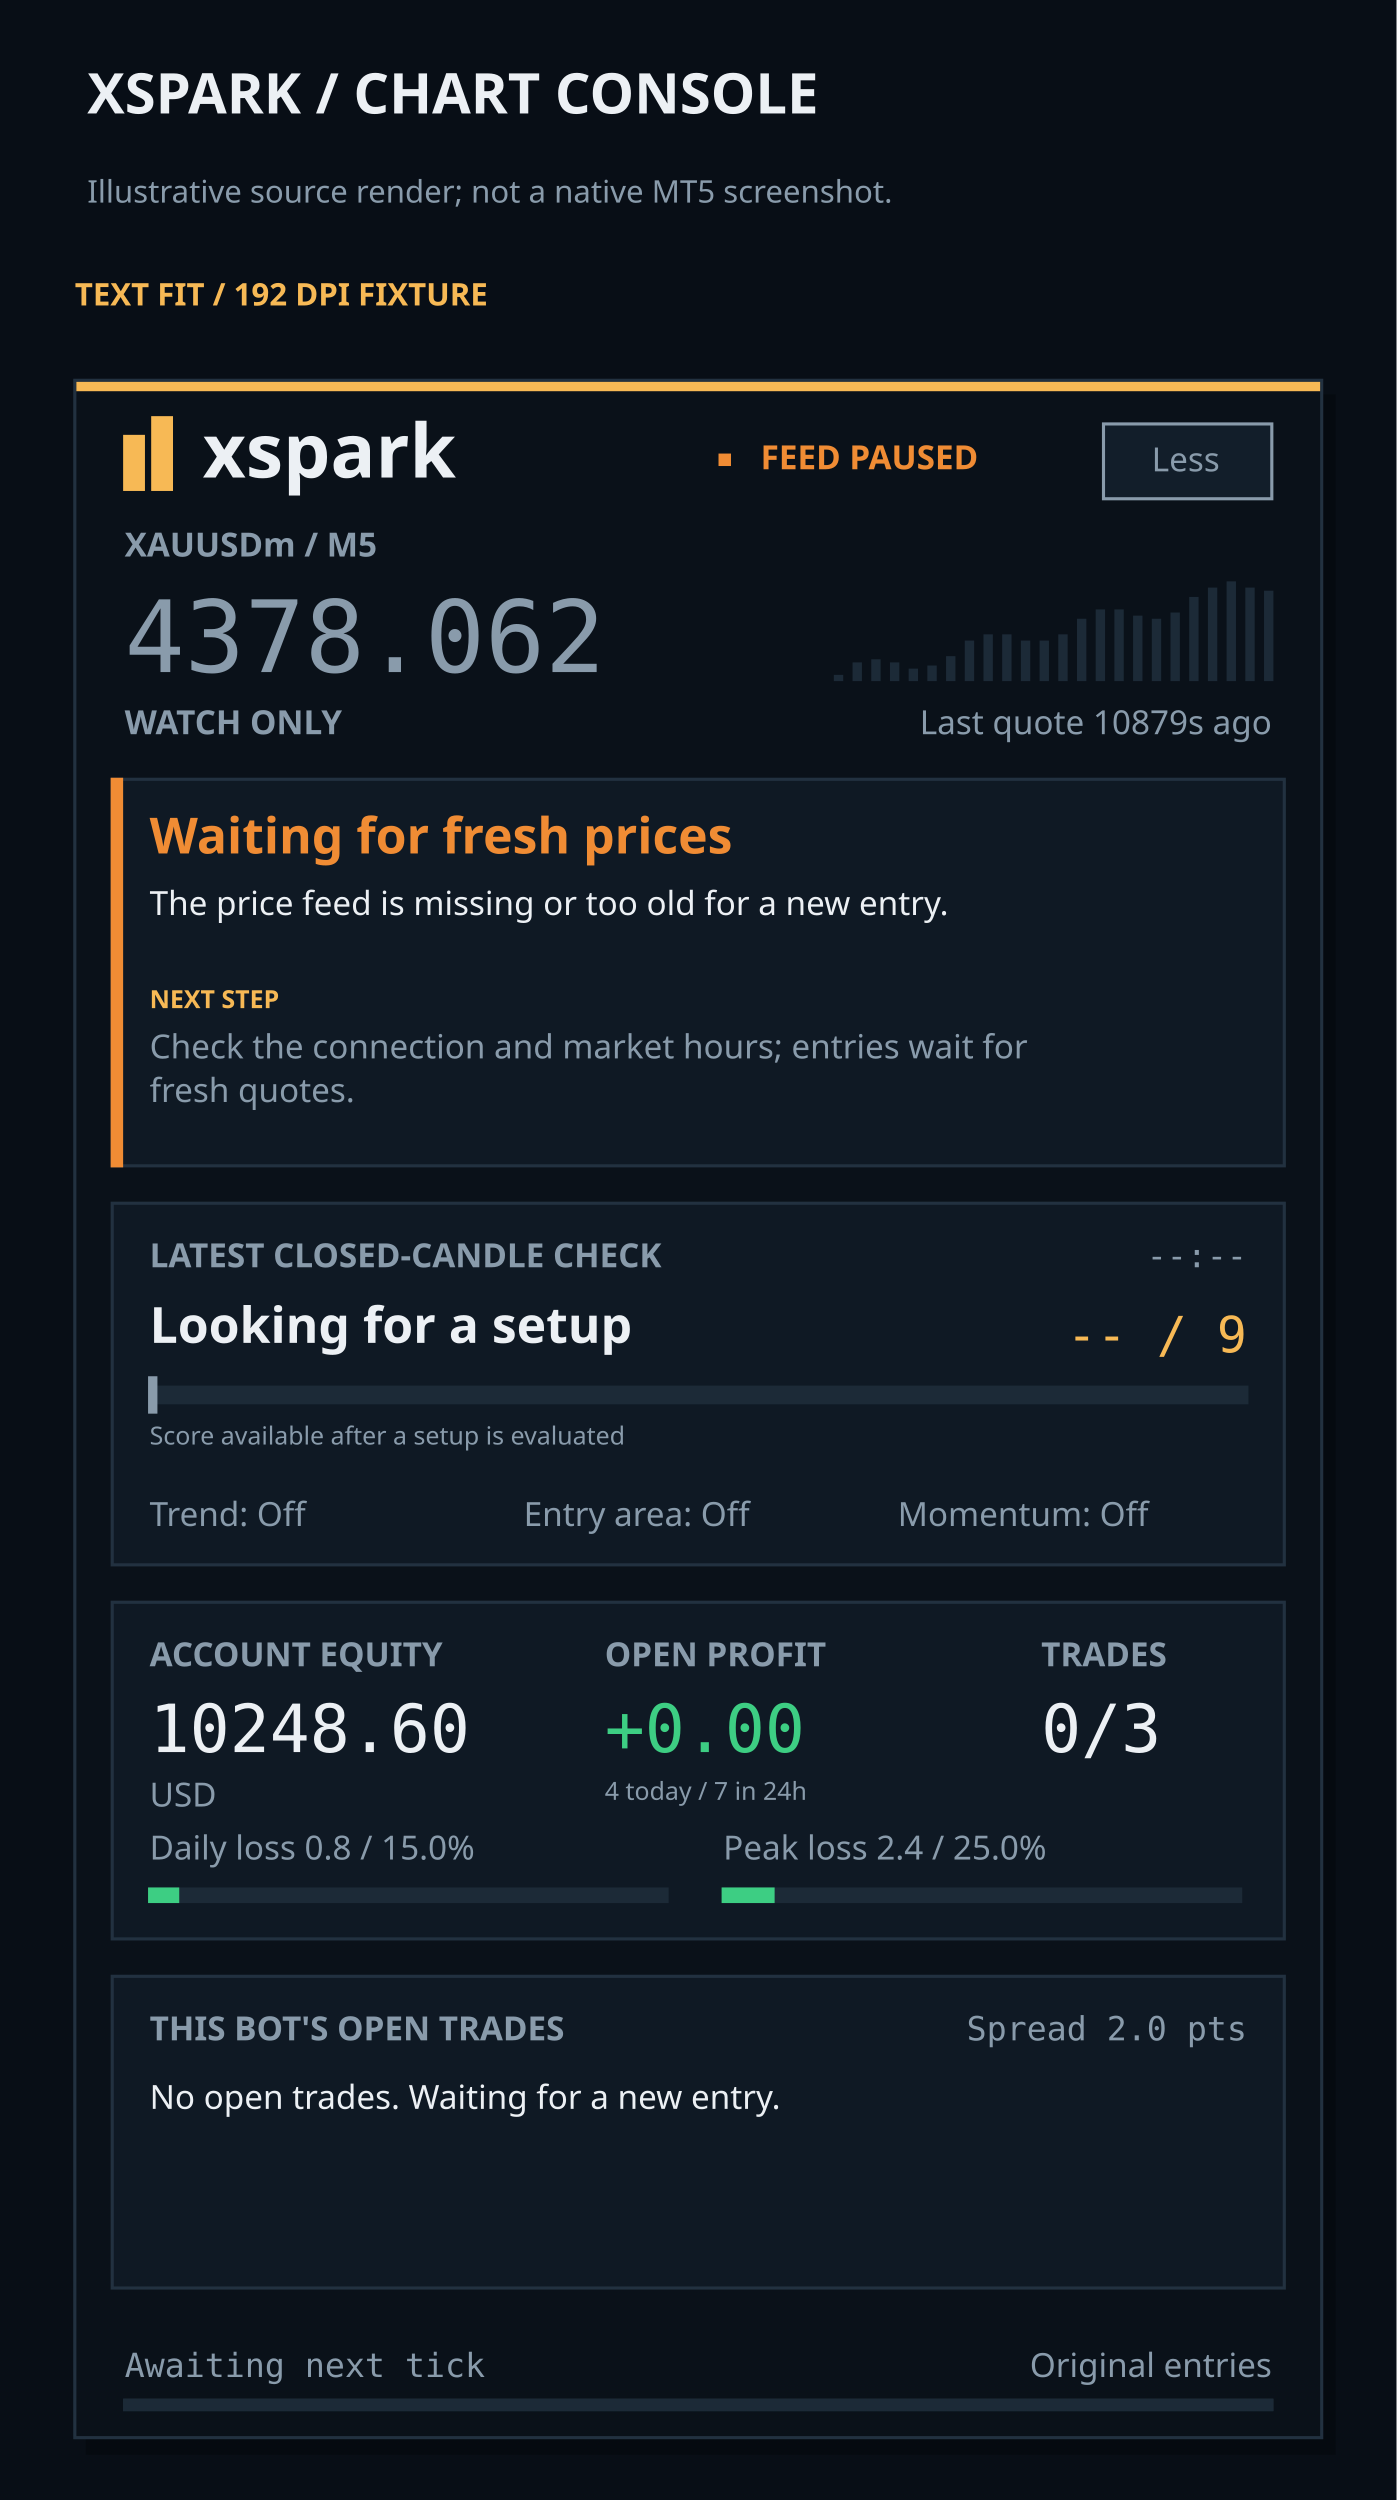
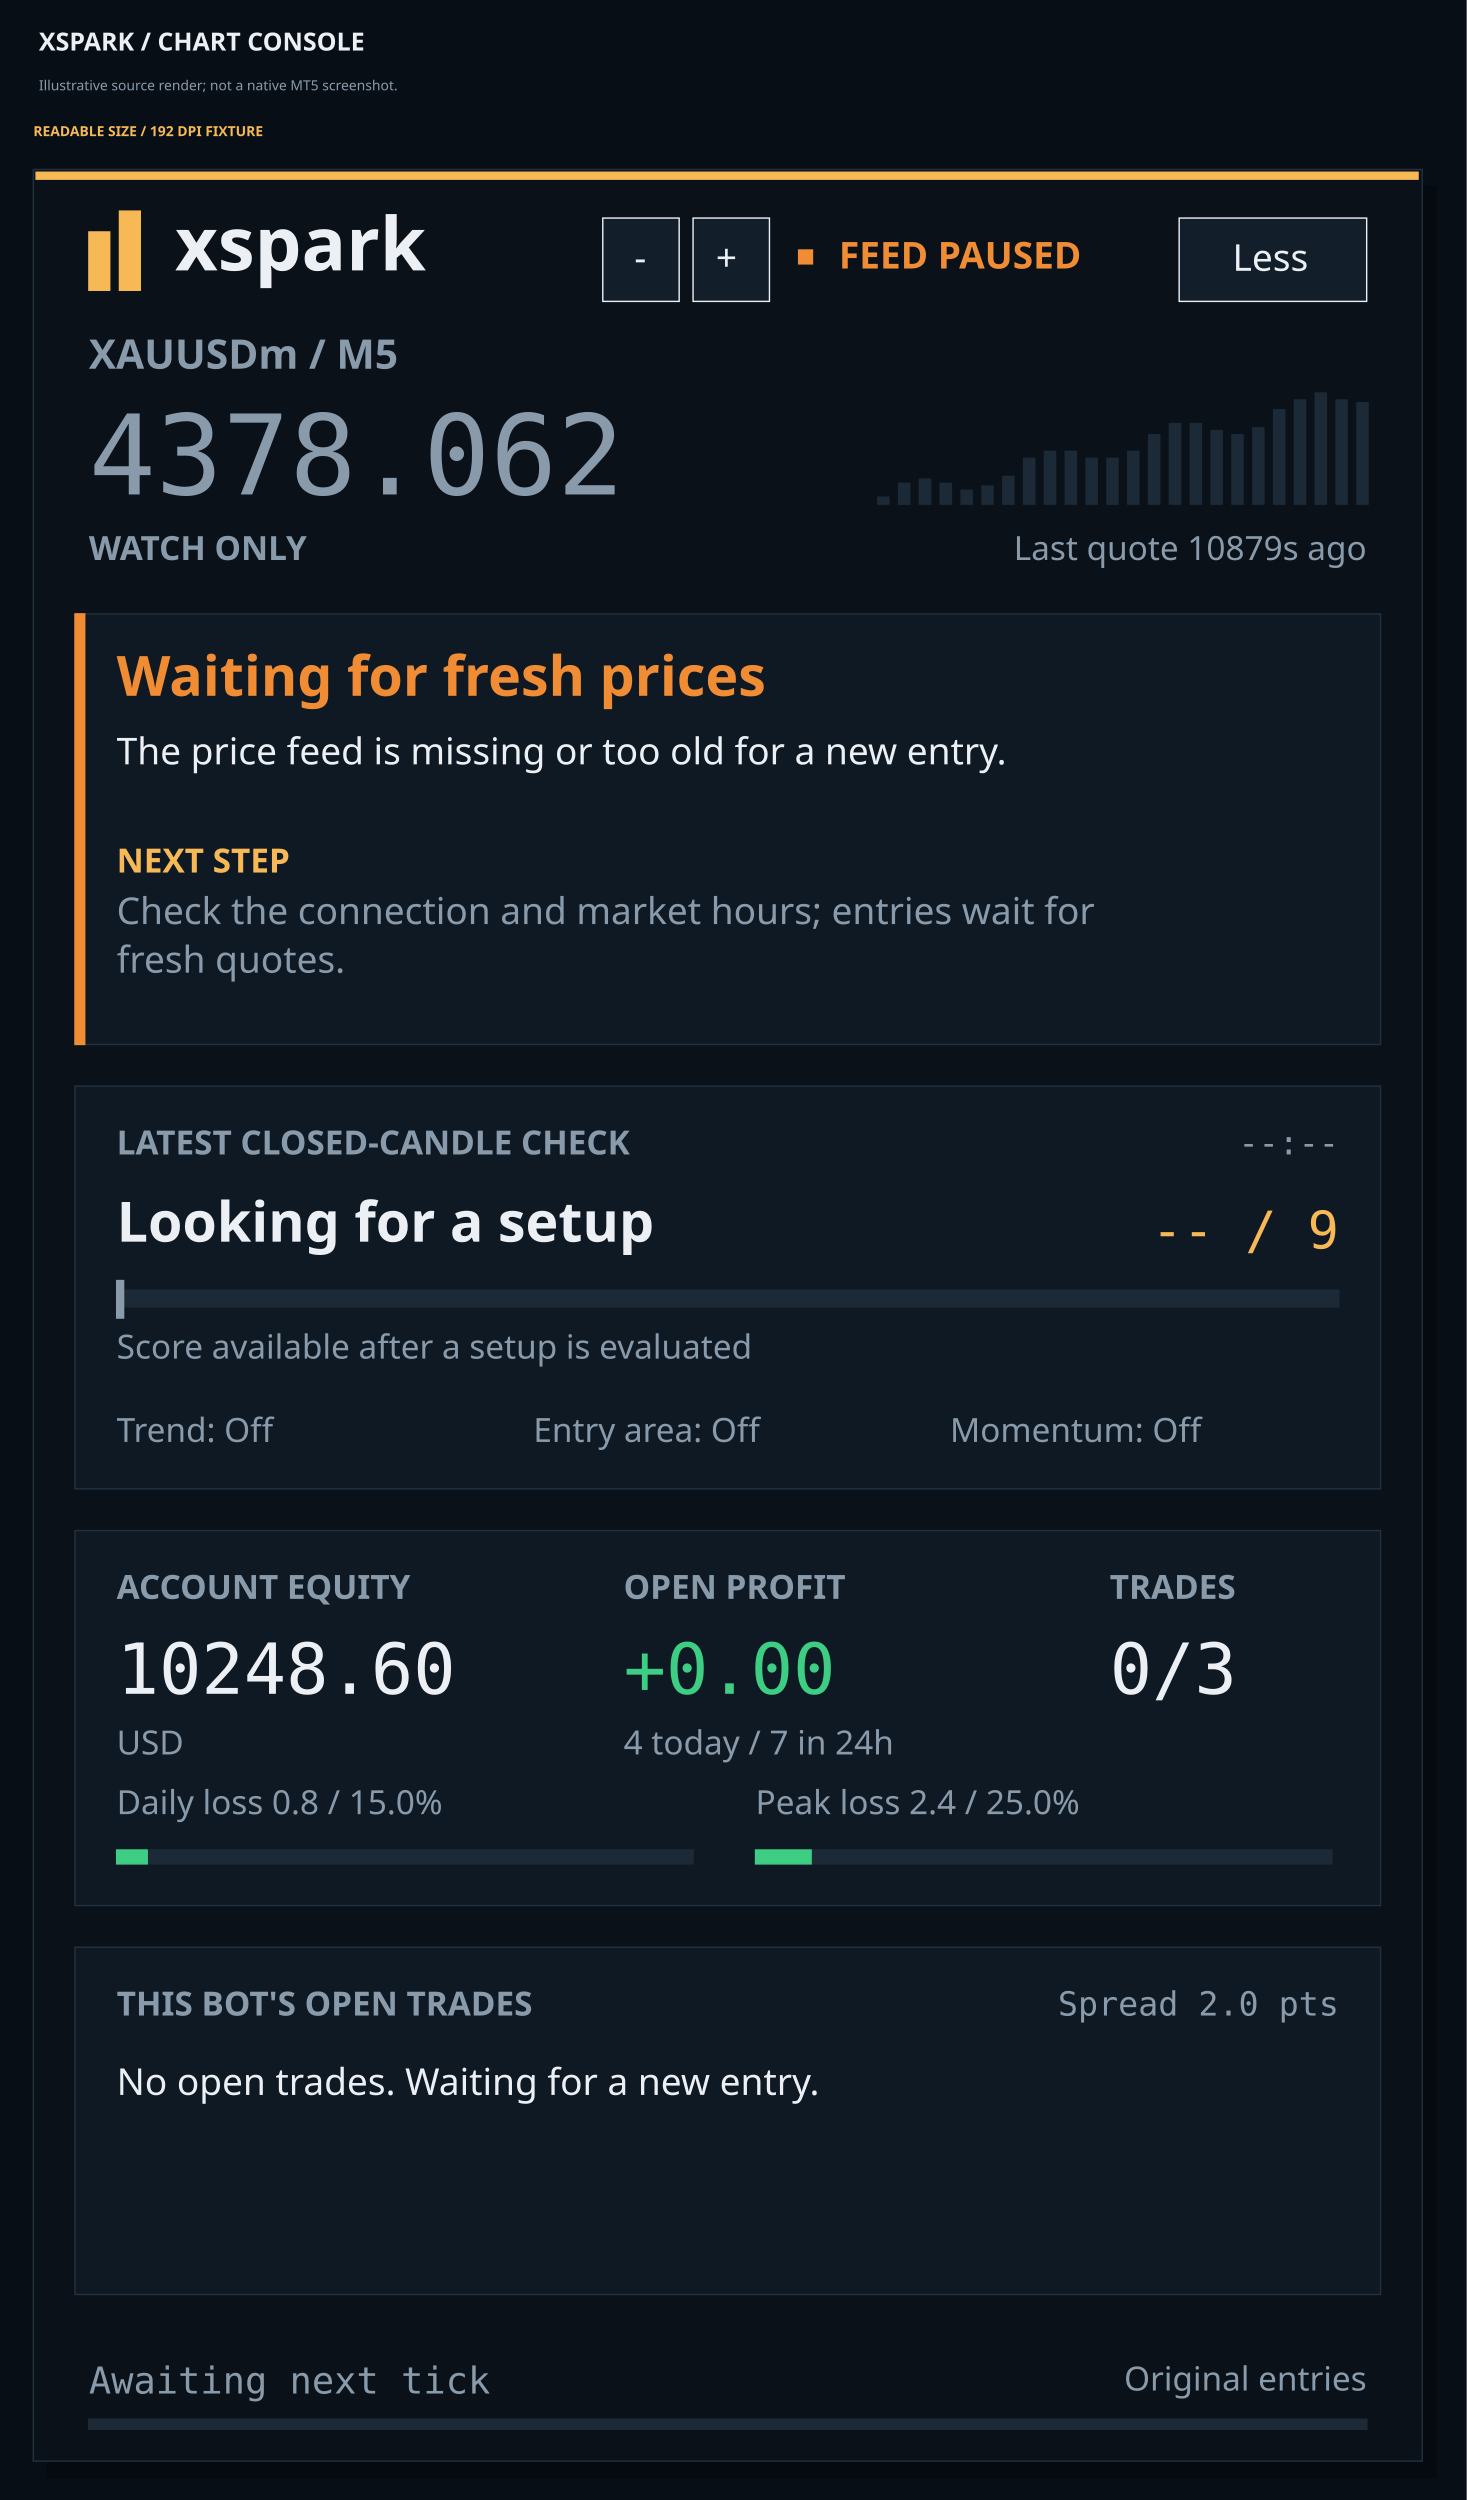
- <svg xmlns="http://www.w3.org/2000/svg" width="448" height="802" viewBox="0 0 448 802">
-   <rect width="448" height="802" fill="#080e16" />
+ <svg xmlns="http://www.w3.org/2000/svg" width="1056" height="1800" viewBox="0 0 1056 1800">
+   <rect width="1056" height="1800" fill="#080e16" />
  <text x="28" y="36.4" fill="#ecf0f4" font-size="18" font-family="Arial Bold, sans-serif" font-weight="bold" text-anchor="start">XSPARK  /  CHART CONSOLE</text>
  <text x="28" y="65.0" fill="#899bab" font-size="10" font-family="Segoe UI, sans-serif" font-weight="normal" text-anchor="start">Illustrative source render; not a native MT5 screenshot.</text>
-   <text x="24" y="98.0" fill="#f7b955" font-size="10" font-family="Arial Bold, sans-serif" font-weight="bold" text-anchor="start">TEXT FIT / 192 DPI FIXTURE</text>
-   <rect x="28" y="127" width="400" height="660" fill="#050a10" stroke="#050a10" />
-   <rect x="24" y="122" width="400" height="660" fill="#0a1119" stroke="#223140" />
-   <rect x="25" y="123" width="398" height="2" fill="#f7b955" stroke="#f7b955" />
-   <rect x="40" y="140" width="6" height="17" fill="#f7b955" stroke="#f7b955" />
-   <rect x="49" y="134" width="6" height="23" fill="#f7b955" stroke="#f7b955" />
-   <text x="65" y="153.2" fill="#ecf0f4" font-size="24.0" font-family="Arial Bold, sans-serif" font-weight="bold" text-anchor="start">xspark</text>
-   <text x="244" y="150.533" fill="#f08c34" font-size="10.667" font-family="Arial Bold, sans-serif" font-weight="bold" text-anchor="start">FEED PAUSED</text>
-   <rect x="230" y="145" width="5" height="5" fill="#f08c34" stroke="#0a1119" />
-   <rect x="354" y="136" width="54" height="24" fill="#121e2a" stroke="#899bab" />
-   <text x="369.469" y="151.2" fill="#899bab" font-size="10.667" font-family="Segoe UI, sans-serif" font-weight="normal" text-anchor="start">Less</text>
-   <text x="40" y="178.533" fill="#899bab" font-size="10.667" font-family="Arial Bold, sans-serif" font-weight="bold" text-anchor="start">XAUUSDm  /  M5</text>
-   <text x="40" y="215.6" fill="#899bab" font-size="32.0" font-family="Consolas, monospace" font-weight="normal" text-anchor="start">4378.062</text>
-   <text x="40" y="235.533" fill="#899bab" font-size="10.667" font-family="Arial Bold, sans-serif" font-weight="bold" text-anchor="start">WATCH ONLY</text>
-   <rect x="267" y="216" width="4" height="3" fill="#1c2a37" stroke="#0a1119" />
-   <rect x="273" y="212" width="4" height="7" fill="#1c2a37" stroke="#0a1119" />
-   <rect x="279" y="211" width="4" height="8" fill="#1c2a37" stroke="#0a1119" />
-   <rect x="285" y="212" width="4" height="7" fill="#1c2a37" stroke="#0a1119" />
-   <rect x="291" y="214" width="4" height="5" fill="#1c2a37" stroke="#0a1119" />
-   <rect x="297" y="213" width="4" height="6" fill="#1c2a37" stroke="#0a1119" />
-   <rect x="303" y="210" width="4" height="9" fill="#1c2a37" stroke="#0a1119" />
-   <rect x="309" y="205" width="4" height="14" fill="#1c2a37" stroke="#0a1119" />
-   <rect x="315" y="203" width="4" height="16" fill="#1c2a37" stroke="#0a1119" />
-   <rect x="321" y="203" width="4" height="16" fill="#1c2a37" stroke="#0a1119" />
-   <rect x="327" y="205" width="4" height="14" fill="#1c2a37" stroke="#0a1119" />
-   <rect x="333" y="205" width="4" height="14" fill="#1c2a37" stroke="#0a1119" />
-   <rect x="339" y="203" width="4" height="16" fill="#1c2a37" stroke="#0a1119" />
-   <rect x="345" y="198" width="4" height="21" fill="#1c2a37" stroke="#0a1119" />
-   <rect x="351" y="195" width="4" height="24" fill="#1c2a37" stroke="#0a1119" />
-   <rect x="357" y="195" width="4" height="24" fill="#1c2a37" stroke="#0a1119" />
-   <rect x="363" y="197" width="4" height="22" fill="#1c2a37" stroke="#0a1119" />
-   <rect x="369" y="198" width="4" height="21" fill="#1c2a37" stroke="#0a1119" />
-   <rect x="375" y="196" width="4" height="23" fill="#1c2a37" stroke="#0a1119" />
-   <rect x="381" y="191" width="4" height="28" fill="#1c2a37" stroke="#0a1119" />
-   <rect x="387" y="188" width="4" height="31" fill="#1c2a37" stroke="#0a1119" />
-   <rect x="393" y="186" width="4" height="33" fill="#1c2a37" stroke="#0a1119" />
-   <rect x="399" y="188" width="4" height="31" fill="#1c2a37" stroke="#0a1119" />
-   <rect x="405" y="189" width="4" height="30" fill="#1c2a37" stroke="#0a1119" />
-   <text x="408" y="235.533" fill="#899bab" font-size="10.667" font-family="Segoe UI, sans-serif" font-weight="normal" text-anchor="end">Last quote 10879s ago</text>
-   <rect x="36" y="250" width="376" height="124" fill="#0f1924" stroke="#223140" />
-   <rect x="36" y="250" width="3" height="124" fill="#f08c34" stroke="#f08c34" />
-   <text x="48" y="273.8" fill="#f08c34" font-size="16.0" font-family="Arial Bold, sans-serif" font-weight="bold" text-anchor="start">Waiting for fresh prices</text>
-   <text x="48" y="293.533" fill="#ecf0f4" font-size="10.667" font-family="Segoe UI, sans-serif" font-weight="normal" text-anchor="start">The price feed is missing or too old for a new entry.</text>
-   <text x="48" y="339.533" fill="#899bab" font-size="10.667" font-family="Segoe UI, sans-serif" font-weight="normal" text-anchor="start">Check the connection and market hours; entries wait for</text>
-   <text x="48" y="353.533" fill="#899bab" font-size="10.667" font-family="Segoe UI, sans-serif" font-weight="normal" text-anchor="start">fresh quotes.</text>
-   <text x="48" y="323.4" fill="#f7b955" font-size="8.0" font-family="Arial Bold, sans-serif" font-weight="bold" text-anchor="start">NEXT STEP</text>
-   <rect x="36" y="386" width="376" height="116" fill="#0f1924" stroke="#223140" />
-   <text x="48" y="406.533" fill="#899bab" font-size="10.667" font-family="Arial Bold, sans-serif" font-weight="bold" text-anchor="start">LATEST CLOSED-CANDLE CHECK</text>
-   <text x="400" y="406.533" fill="#899bab" font-size="10.667" font-family="Consolas, monospace" font-weight="normal" text-anchor="end">--:--</text>
-   <text x="48" y="430.8" fill="#ecf0f4" font-size="16.0" font-family="Arial Bold, sans-serif" font-weight="bold" text-anchor="start">Looking for a setup</text>
-   <text x="400" y="433.8" fill="#f7b955" font-size="16.0" font-family="Consolas, monospace" font-weight="normal" text-anchor="end">-- / 9</text>
-   <rect x="48" y="445" width="352" height="5" fill="#1c2a37" stroke="#1c2a37" />
-   <rect x="48" y="442" width="2" height="11" fill="#899bab" stroke="#899bab" />
-   <text x="48" y="463.4" fill="#899bab" font-size="8.0" font-family="Segoe UI, sans-serif" font-weight="normal" text-anchor="start">Score available after a setup is evaluated</text>
-   <text x="48" y="489.533" fill="#899bab" font-size="10.667" font-family="Segoe UI, sans-serif" font-weight="normal" text-anchor="start">Trend: Off</text>
-   <text x="168" y="489.533" fill="#899bab" font-size="10.667" font-family="Segoe UI, sans-serif" font-weight="normal" text-anchor="start">Entry area: Off</text>
-   <text x="288" y="489.533" fill="#899bab" font-size="10.667" font-family="Segoe UI, sans-serif" font-weight="normal" text-anchor="start">Momentum: Off</text>
-   <rect x="36" y="514" width="376" height="108" fill="#0f1924" stroke="#223140" />
-   <text x="48" y="534.533" fill="#899bab" font-size="10.667" font-family="Arial Bold, sans-serif" font-weight="bold" text-anchor="start">ACCOUNT EQUITY</text>
-   <text x="194" y="534.533" fill="#899bab" font-size="10.667" font-family="Arial Bold, sans-serif" font-weight="bold" text-anchor="start">OPEN PROFIT</text>
-   <text x="334" y="534.533" fill="#899bab" font-size="10.667" font-family="Arial Bold, sans-serif" font-weight="bold" text-anchor="start">TRADES</text>
-   <text x="48" y="562.067" fill="#ecf0f4" font-size="21.333" font-family="Consolas, monospace" font-weight="normal" text-anchor="start">10248.60</text>
-   <text x="194" y="562.067" fill="#3dce83" font-size="21.333" font-family="Consolas, monospace" font-weight="normal" text-anchor="start">+0.00</text>
-   <text x="334" y="562.067" fill="#ecf0f4" font-size="21.333" font-family="Consolas, monospace" font-weight="normal" text-anchor="start">0/3</text>
-   <text x="48" y="579.533" fill="#899bab" font-size="10.667" font-family="Segoe UI, sans-serif" font-weight="normal" text-anchor="start">USD</text>
-   <text x="194" y="577.4" fill="#899bab" font-size="8.0" font-family="Segoe UI, sans-serif" font-weight="normal" text-anchor="start">4 today / 7 in 24h</text>
-   <text x="48" y="596.533" fill="#899bab" font-size="10.667" font-family="Segoe UI, sans-serif" font-weight="normal" text-anchor="start">Daily loss 0.8 / 15.0%</text>
-   <text x="232" y="596.533" fill="#899bab" font-size="10.667" font-family="Segoe UI, sans-serif" font-weight="normal" text-anchor="start">Peak loss 2.4 / 25.0%</text>
-   <rect x="48" y="606" width="166" height="4" fill="#1c2a37" stroke="#1c2a37" />
-   <rect x="48" y="606" width="9" height="4" fill="#3dce83" stroke="#3dce83" />
-   <rect x="232" y="606" width="166" height="4" fill="#1c2a37" stroke="#1c2a37" />
-   <rect x="232" y="606" width="16" height="4" fill="#3dce83" stroke="#3dce83" />
-   <rect x="36" y="634" width="376" height="100" fill="#0f1924" stroke="#223140" />
-   <text x="48" y="654.533" fill="#899bab" font-size="10.667" font-family="Arial Bold, sans-serif" font-weight="bold" text-anchor="start">THIS BOT'S OPEN TRADES</text>
-   <text x="400" y="654.533" fill="#899bab" font-size="10.667" font-family="Consolas, monospace" font-weight="normal" text-anchor="end">Spread 2.0 pts</text>
-   <text x="48" y="676.533" fill="#ecf0f4" font-size="10.667" font-family="Segoe UI, sans-serif" font-weight="normal" text-anchor="start">No open trades. Waiting for a new entry.</text>
-   <text x="40" y="762.533" fill="#899bab" font-size="10.667" font-family="Consolas, monospace" font-weight="normal" text-anchor="start">Awaiting next tick</text>
-   <text x="408" y="762.533" fill="#899bab" font-size="10.667" font-family="Segoe UI, sans-serif" font-weight="normal" text-anchor="end">Original entries</text>
-   <rect x="40" y="770" width="368" height="3" fill="#1c2a37" stroke="#1c2a37" />
-   <rect x="40" y="770" width="368" height="3" fill="#1c2a37" stroke="#1c2a37" />
+   <text x="24" y="98.0" fill="#f7b955" font-size="10" font-family="Arial Bold, sans-serif" font-weight="bold" text-anchor="start">READABLE SIZE / 192 DPI FIXTURE</text>
+   <rect x="34" y="134" width="1000" height="1650" fill="#050a10" stroke="#050a10" />
+   <rect x="24" y="122" width="1000" height="1650" fill="#0a1119" stroke="#223140" />
+   <rect x="26" y="124" width="995" height="5" fill="#f7b955" stroke="#f7b955" />
+   <rect x="64" y="167" width="15" height="42" fill="#f7b955" stroke="#f7b955" />
+   <rect x="86" y="152" width="15" height="57" fill="#f7b955" stroke="#f7b955" />
+   <text x="126" y="194.667" fill="#ecf0f4" font-size="53.333" font-family="Arial Bold, sans-serif" font-weight="bold" text-anchor="start">xspark</text>
+   <text x="604" y="193.333" fill="#f08c34" font-size="26.667" font-family="Arial Bold, sans-serif" font-weight="bold" text-anchor="start">FEED PAUSED</text>
+   <rect x="574" y="179" width="12" height="12" fill="#f08c34" stroke="#0a1119" />
+   <rect x="434" y="157" width="55" height="60" fill="#121e2a" stroke="#ecf0f4" />
+   <text x="456.719" y="195.0" fill="#ecf0f4" font-size="26.667" font-family="Segoe UI, sans-serif" font-weight="normal" text-anchor="start">-</text>
+   <rect x="499" y="157" width="55" height="60" fill="#121e2a" stroke="#ecf0f4" />
+   <text x="515.398" y="195.0" fill="#ecf0f4" font-size="26.667" font-family="Segoe UI, sans-serif" font-weight="normal" text-anchor="start">+</text>
+   <rect x="849" y="157" width="135" height="60" fill="#121e2a" stroke="#ecf0f4" />
+   <text x="887.395" y="195.0" fill="#ecf0f4" font-size="26.667" font-family="Segoe UI, sans-serif" font-weight="normal" text-anchor="start">Less</text>
+   <text x="64" y="265.467" fill="#899bab" font-size="29.333" font-family="Arial Bold, sans-serif" font-weight="bold" text-anchor="start">XAUUSDm  /  M5</text>
+   <text x="64" y="356.0" fill="#899bab" font-size="80.0" font-family="Consolas, monospace" font-weight="normal" text-anchor="start">4378.062</text>
+   <text x="64" y="403.2" fill="#899bab" font-size="24.0" font-family="Arial Bold, sans-serif" font-weight="bold" text-anchor="start">WATCH ONLY</text>
+   <rect x="631" y="357" width="10" height="7" fill="#1c2a37" stroke="#0a1119" />
+   <rect x="646" y="347" width="10" height="17" fill="#1c2a37" stroke="#0a1119" />
+   <rect x="661" y="344" width="10" height="20" fill="#1c2a37" stroke="#0a1119" />
+   <rect x="676" y="347" width="10" height="17" fill="#1c2a37" stroke="#0a1119" />
+   <rect x="691" y="352" width="10" height="12" fill="#1c2a37" stroke="#0a1119" />
+   <rect x="706" y="349" width="10" height="15" fill="#1c2a37" stroke="#0a1119" />
+   <rect x="721" y="342" width="10" height="22" fill="#1c2a37" stroke="#0a1119" />
+   <rect x="736" y="329" width="10" height="35" fill="#1c2a37" stroke="#0a1119" />
+   <rect x="751" y="324" width="10" height="40" fill="#1c2a37" stroke="#0a1119" />
+   <rect x="766" y="324" width="10" height="40" fill="#1c2a37" stroke="#0a1119" />
+   <rect x="781" y="329" width="10" height="35" fill="#1c2a37" stroke="#0a1119" />
+   <rect x="796" y="329" width="10" height="35" fill="#1c2a37" stroke="#0a1119" />
+   <rect x="811" y="324" width="10" height="40" fill="#1c2a37" stroke="#0a1119" />
+   <rect x="826" y="312" width="10" height="52" fill="#1c2a37" stroke="#0a1119" />
+   <rect x="841" y="304" width="10" height="60" fill="#1c2a37" stroke="#0a1119" />
+   <rect x="856" y="304" width="10" height="60" fill="#1c2a37" stroke="#0a1119" />
+   <rect x="871" y="309" width="10" height="55" fill="#1c2a37" stroke="#0a1119" />
+   <rect x="886" y="312" width="10" height="52" fill="#1c2a37" stroke="#0a1119" />
+   <rect x="901" y="307" width="10" height="57" fill="#1c2a37" stroke="#0a1119" />
+   <rect x="916" y="294" width="10" height="70" fill="#1c2a37" stroke="#0a1119" />
+   <rect x="931" y="287" width="10" height="77" fill="#1c2a37" stroke="#0a1119" />
+   <rect x="946" y="282" width="10" height="82" fill="#1c2a37" stroke="#0a1119" />
+   <rect x="961" y="287" width="10" height="77" fill="#1c2a37" stroke="#0a1119" />
+   <rect x="976" y="289" width="10" height="75" fill="#1c2a37" stroke="#0a1119" />
+   <text x="984" y="403.2" fill="#899bab" font-size="24.0" font-family="Segoe UI, sans-serif" font-weight="normal" text-anchor="end">Last quote 10879s ago</text>
+   <rect x="54" y="442" width="940" height="310" fill="#0f1924" stroke="#223140" />
+   <rect x="54" y="442" width="7" height="310" fill="#f08c34" stroke="#f08c34" />
+   <text x="84" y="501.0" fill="#f08c34" font-size="40.0" font-family="Arial Bold, sans-serif" font-weight="bold" text-anchor="start">Waiting for fresh prices</text>
+   <text x="84" y="550.333" fill="#ecf0f4" font-size="26.667" font-family="Segoe UI, sans-serif" font-weight="normal" text-anchor="start">The price feed is missing or too old for a new entry.</text>
+   <text x="84" y="665.333" fill="#899bab" font-size="26.667" font-family="Segoe UI, sans-serif" font-weight="normal" text-anchor="start">Check the connection and market hours; entries wait for</text>
+   <text x="84" y="700.333" fill="#899bab" font-size="26.667" font-family="Segoe UI, sans-serif" font-weight="normal" text-anchor="start">fresh quotes.</text>
+   <text x="84" y="628.2" fill="#f7b955" font-size="24.0" font-family="Arial Bold, sans-serif" font-weight="bold" text-anchor="start">NEXT STEP</text>
+   <rect x="54" y="782" width="940" height="290" fill="#0f1924" stroke="#223140" />
+   <text x="84" y="831.2" fill="#899bab" font-size="24.0" font-family="Arial Bold, sans-serif" font-weight="bold" text-anchor="start">LATEST CLOSED-CANDLE CHECK</text>
+   <text x="964" y="831.2" fill="#899bab" font-size="24.0" font-family="Consolas, monospace" font-weight="normal" text-anchor="end">--:--</text>
+   <text x="84" y="894.0" fill="#ecf0f4" font-size="40.0" font-family="Arial Bold, sans-serif" font-weight="bold" text-anchor="start">Looking for a setup</text>
+   <text x="964" y="898.867" fill="#f7b955" font-size="37.333" font-family="Consolas, monospace" font-weight="normal" text-anchor="end">-- / 9</text>
+   <rect x="84" y="929" width="880" height="12" fill="#1c2a37" stroke="#1c2a37" />
+   <rect x="84" y="922" width="5" height="27" fill="#899bab" stroke="#899bab" />
+   <text x="84" y="978.2" fill="#899bab" font-size="24.0" font-family="Segoe UI, sans-serif" font-weight="normal" text-anchor="start">Score available after a setup is evaluated</text>
+   <text x="84" y="1038.2" fill="#899bab" font-size="24.0" font-family="Segoe UI, sans-serif" font-weight="normal" text-anchor="start">Trend: Off</text>
+   <text x="384" y="1038.2" fill="#899bab" font-size="24.0" font-family="Segoe UI, sans-serif" font-weight="normal" text-anchor="start">Entry area: Off</text>
+   <text x="684" y="1038.2" fill="#899bab" font-size="24.0" font-family="Segoe UI, sans-serif" font-weight="normal" text-anchor="start">Momentum: Off</text>
+   <rect x="54" y="1102" width="940" height="270" fill="#0f1924" stroke="#223140" />
+   <text x="84" y="1151.2" fill="#899bab" font-size="24.0" font-family="Arial Bold, sans-serif" font-weight="bold" text-anchor="start">ACCOUNT EQUITY</text>
+   <text x="449" y="1151.2" fill="#899bab" font-size="24.0" font-family="Arial Bold, sans-serif" font-weight="bold" text-anchor="start">OPEN PROFIT</text>
+   <text x="799" y="1151.2" fill="#899bab" font-size="24.0" font-family="Arial Bold, sans-serif" font-weight="bold" text-anchor="start">TRADES</text>
+   <text x="84" y="1219.533" fill="#ecf0f4" font-size="50.667" font-family="Consolas, monospace" font-weight="normal" text-anchor="start">10248.60</text>
+   <text x="449" y="1219.533" fill="#3dce83" font-size="50.667" font-family="Consolas, monospace" font-weight="normal" text-anchor="start">+0.00</text>
+   <text x="799" y="1219.533" fill="#ecf0f4" font-size="50.667" font-family="Consolas, monospace" font-weight="normal" text-anchor="start">0/3</text>
+   <text x="84" y="1263.2" fill="#899bab" font-size="24.0" font-family="Segoe UI, sans-serif" font-weight="normal" text-anchor="start">USD</text>
+   <text x="449" y="1263.2" fill="#899bab" font-size="24.0" font-family="Segoe UI, sans-serif" font-weight="normal" text-anchor="start">4 today / 7 in 24h</text>
+   <text x="84" y="1306.2" fill="#899bab" font-size="24.0" font-family="Segoe UI, sans-serif" font-weight="normal" text-anchor="start">Daily loss 0.8 / 15.0%</text>
+   <text x="544" y="1306.2" fill="#899bab" font-size="24.0" font-family="Segoe UI, sans-serif" font-weight="normal" text-anchor="start">Peak loss 2.4 / 25.0%</text>
+   <rect x="84" y="1332" width="415" height="10" fill="#1c2a37" stroke="#1c2a37" />
+   <rect x="84" y="1332" width="22" height="10" fill="#3dce83" stroke="#3dce83" />
+   <rect x="544" y="1332" width="415" height="10" fill="#1c2a37" stroke="#1c2a37" />
+   <rect x="544" y="1332" width="40" height="10" fill="#3dce83" stroke="#3dce83" />
+   <rect x="54" y="1402" width="940" height="250" fill="#0f1924" stroke="#223140" />
+   <text x="84" y="1451.2" fill="#899bab" font-size="24.0" font-family="Arial Bold, sans-serif" font-weight="bold" text-anchor="start">THIS BOT'S OPEN TRADES</text>
+   <text x="964" y="1451.2" fill="#899bab" font-size="24.0" font-family="Consolas, monospace" font-weight="normal" text-anchor="end">Spread 2.0 pts</text>
+   <text x="84" y="1508.333" fill="#ecf0f4" font-size="26.667" font-family="Segoe UI, sans-serif" font-weight="normal" text-anchor="start">No open trades. Waiting for a new entry.</text>
+   <text x="64" y="1723.333" fill="#899bab" font-size="26.667" font-family="Consolas, monospace" font-weight="normal" text-anchor="start">Awaiting next tick</text>
+   <text x="984" y="1721.2" fill="#899bab" font-size="24.0" font-family="Segoe UI, sans-serif" font-weight="normal" text-anchor="end">Original entries</text>
+   <rect x="64" y="1742" width="920" height="7" fill="#1c2a37" stroke="#1c2a37" />
+   <rect x="64" y="1742" width="920" height="7" fill="#1c2a37" stroke="#1c2a37" />
</svg>
